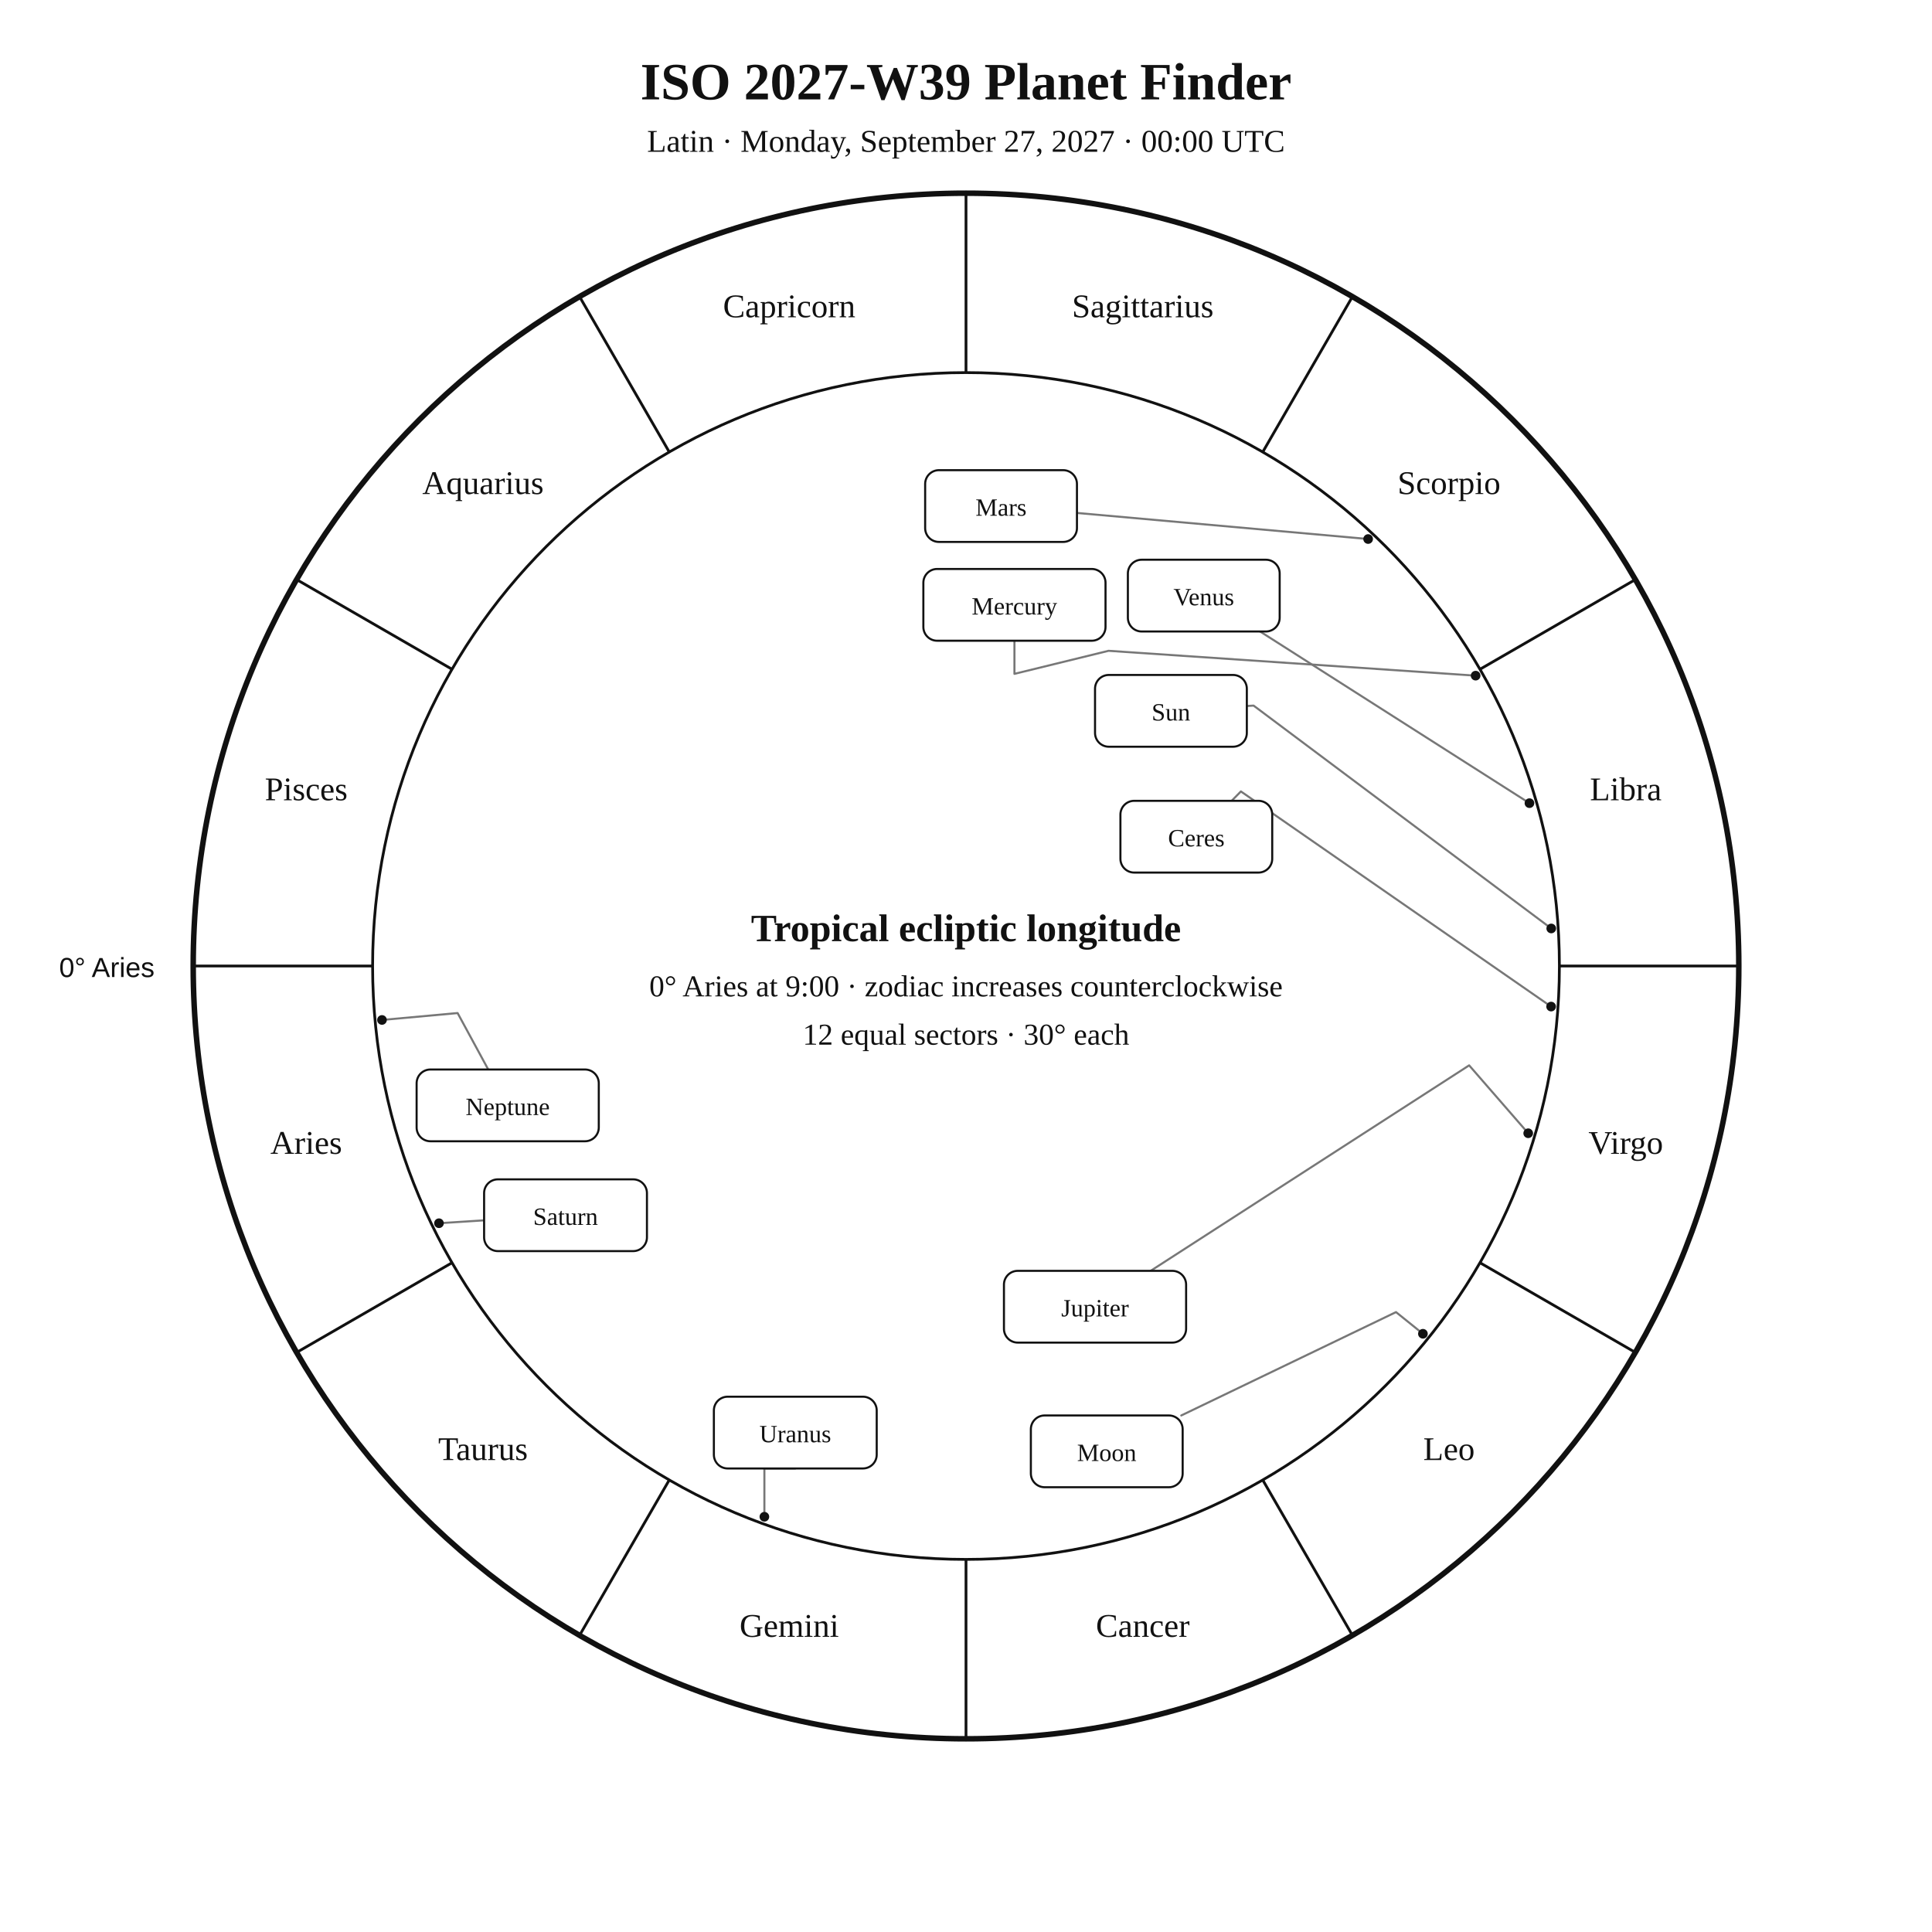
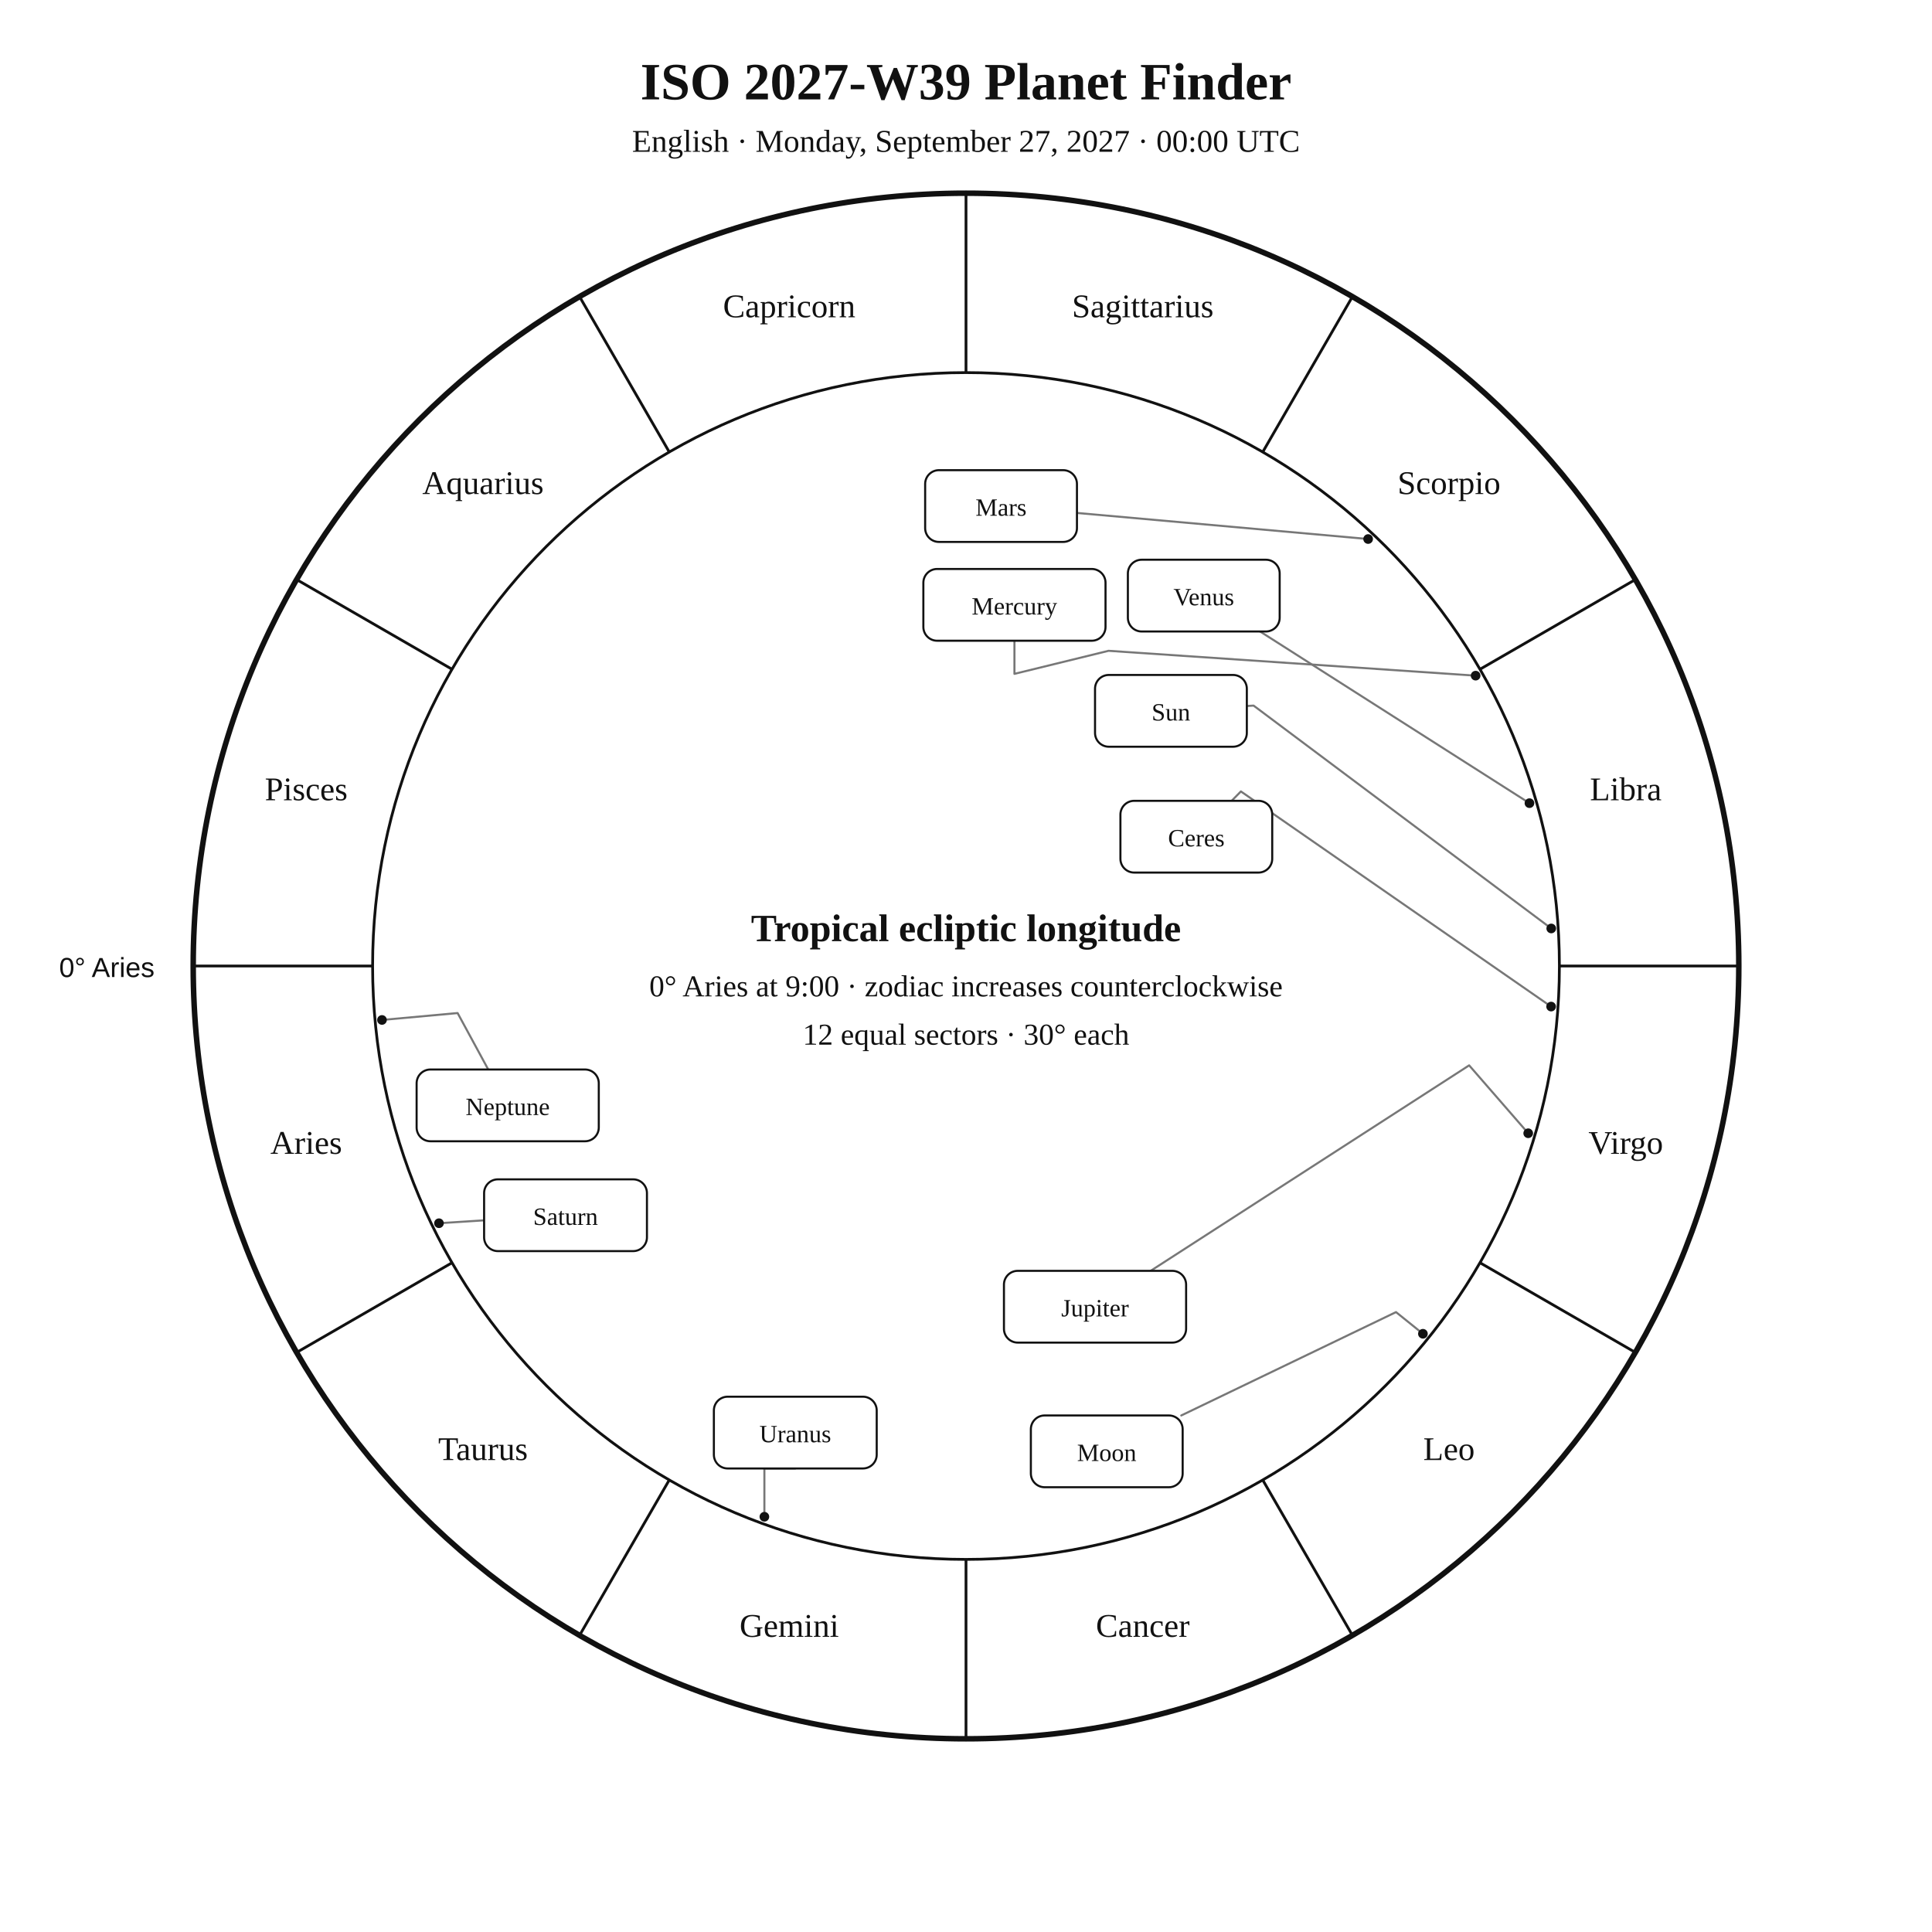
<svg xmlns="http://www.w3.org/2000/svg" width="1400" height="1400" viewBox="0 0 1400 1400">
  <rect width="100%" height="100%" fill="white" />
  <style>text{font-family:Georgia,"Times New Roman",serif;fill:#111}.sans{font-family:Arial,Helvetica,sans-serif}.symbol{font-family:"Arial Unicode MS","Segoe UI Symbol","Noto Sans Symbols 2","Apple Symbols",serif;font-variant-emoji:text;fill:#111}</style>
  <text x="700" y="72" text-anchor="middle" font-size="38" font-weight="700">ISO 2027-W39 Planet Finder</text>
-   <text x="700" y="110" text-anchor="middle" font-size="23">Latin · Monday, September 27, 2027 · 00:00 UTC</text>
+   <text x="700" y="110" text-anchor="middle" font-size="23">English · Monday, September 27, 2027 · 00:00 UTC</text>
  <circle cx="700" cy="700" r="560" fill="none" stroke="#111" stroke-width="4" />
  <circle cx="700" cy="700" r="430" fill="none" stroke="#111" stroke-width="2" />
  <line x1="270.0" y1="700.0" x2="140.0" y2="700.0" stroke="#111" stroke-width="2" />
  <line x1="327.6" y1="915.0" x2="215.0" y2="980.0" stroke="#111" stroke-width="2" />
  <line x1="485.0" y1="1072.4" x2="420.0" y2="1185.0" stroke="#111" stroke-width="2" />
  <line x1="700.0" y1="1130.0" x2="700.0" y2="1260.0" stroke="#111" stroke-width="2" />
  <line x1="915.0" y1="1072.4" x2="980.0" y2="1185.0" stroke="#111" stroke-width="2" />
  <line x1="1072.4" y1="915.0" x2="1185.0" y2="980.0" stroke="#111" stroke-width="2" />
  <line x1="1130.0" y1="700.0" x2="1260.0" y2="700.0" stroke="#111" stroke-width="2" />
  <line x1="1072.4" y1="485.0" x2="1185.0" y2="420.0" stroke="#111" stroke-width="2" />
  <line x1="915.0" y1="327.6" x2="980.0" y2="215.0" stroke="#111" stroke-width="2" />
  <line x1="700.0" y1="270.0" x2="700.0" y2="140.0" stroke="#111" stroke-width="2" />
  <line x1="485.0" y1="327.6" x2="420.0" y2="215.0" stroke="#111" stroke-width="2" />
  <line x1="327.6" y1="485.0" x2="215.0" y2="420.0" stroke="#111" stroke-width="2" />
  <text x="221.9" y="836.1" text-anchor="middle" font-size="24">Aries</text>
  <text x="350.0" y="1058.0" text-anchor="middle" font-size="24">Taurus</text>
  <text x="571.9" y="1186.1" text-anchor="middle" font-size="24">Gemini</text>
  <text x="828.1" y="1186.1" text-anchor="middle" font-size="24">Cancer</text>
  <text x="1050.0" y="1058.0" text-anchor="middle" font-size="24">Leo</text>
  <text x="1178.1" y="836.1" text-anchor="middle" font-size="24">Virgo</text>
  <text x="1178.1" y="579.9" text-anchor="middle" font-size="24">Libra</text>
  <text x="1050.0" y="358.0" text-anchor="middle" font-size="24">Scorpio</text>
  <text x="828.1" y="229.9" text-anchor="middle" font-size="24">Sagittarius</text>
  <text x="571.9" y="229.9" text-anchor="middle" font-size="24">Capricorn</text>
  <text x="350.0" y="358.0" text-anchor="middle" font-size="24">Aquarius</text>
  <text x="221.9" y="579.9" text-anchor="middle" font-size="24">Pisces</text>
  <text x="112" y="708" text-anchor="end" font-size="20" class="sans">0° Aries</text>
  <polyline points="1124.1,672.8 908.4,511.3 903.5,511.6" fill="none" stroke="#777" stroke-width="1.5" stroke-linejoin="round" stroke-linecap="round" />
  <circle cx="1124.1" cy="672.8" r="3.5" fill="#111" />
  <polyline points="1031.1,966.5 1011.6,950.8 856.0,1025.7" fill="none" stroke="#777" stroke-width="1.5" stroke-linejoin="round" stroke-linecap="round" />
  <circle cx="1031.1" cy="966.5" r="3.5" fill="#111" />
  <polyline points="1069.3,489.6 803.3,471.6 735.1,488.3 735.1,464.3" fill="none" stroke="#777" stroke-width="1.5" stroke-linejoin="round" stroke-linecap="round" />
  <circle cx="1069.3" cy="489.6" r="3.5" fill="#111" />
  <polyline points="1108.3,582.0 913.1,457.6" fill="none" stroke="#777" stroke-width="1.5" stroke-linejoin="round" stroke-linecap="round" />
  <circle cx="1108.3" cy="582.0" r="3.5" fill="#111" />
  <polyline points="991.4,390.6 780.4,371.7" fill="none" stroke="#777" stroke-width="1.5" stroke-linejoin="round" stroke-linecap="round" />
  <circle cx="991.4" cy="390.6" r="3.5" fill="#111" />
  <polyline points="1107.4,821.2 1064.6,772.0 833.8,920.9" fill="none" stroke="#777" stroke-width="1.5" stroke-linejoin="round" stroke-linecap="round" />
  <circle cx="1107.4" cy="821.2" r="3.5" fill="#111" />
  <polyline points="318.1,886.4 350.8,884.3" fill="none" stroke="#777" stroke-width="1.5" stroke-linejoin="round" stroke-linecap="round" />
  <circle cx="318.1" cy="886.4" r="3.5" fill="#111" />
  <polyline points="553.9,1099.1 553.9,1064.1 576.3,1064.1" fill="none" stroke="#777" stroke-width="1.5" stroke-linejoin="round" stroke-linecap="round" />
  <circle cx="553.9" cy="1099.1" r="3.5" fill="#111" />
  <polyline points="276.8,739.1 331.6,734.1 353.8,775.0" fill="none" stroke="#777" stroke-width="1.5" stroke-linejoin="round" stroke-linecap="round" />
  <circle cx="276.8" cy="739.1" r="3.5" fill="#111" />
  <polyline points="1124.0,729.4 899.2,573.5 892.5,580.3" fill="none" stroke="#777" stroke-width="1.5" stroke-linejoin="round" stroke-linecap="round" />
  <circle cx="1124.0" cy="729.4" r="3.5" fill="#111" />
  <rect x="793.5" y="489.1" width="110.0" height="52.0" rx="10" fill="white" stroke="#111" stroke-width="1.5" />
  <text x="848.5" y="522.1" text-anchor="middle" font-size="18">Sun</text>
  <rect x="747.0" y="1025.7" width="110.0" height="52.0" rx="10" fill="white" stroke="#111" stroke-width="1.5" />
  <text x="802.0" y="1058.7" text-anchor="middle" font-size="18">Moon</text>
  <rect x="669.1" y="412.3" width="132.0" height="52.0" rx="10" fill="white" stroke="#111" stroke-width="1.5" />
  <text x="735.1" y="445.3" text-anchor="middle" font-size="18">Mercury</text>
  <rect x="817.3" y="405.6" width="110.0" height="52.0" rx="10" fill="white" stroke="#111" stroke-width="1.5" />
  <text x="872.3" y="438.6" text-anchor="middle" font-size="18">Venus</text>
  <rect x="670.4" y="340.7" width="110.0" height="52.0" rx="10" fill="white" stroke="#111" stroke-width="1.5" />
  <text x="725.4" y="373.7" text-anchor="middle" font-size="18">Mars</text>
  <rect x="727.5" y="920.9" width="132.0" height="52.0" rx="10" fill="white" stroke="#111" stroke-width="1.5" />
  <text x="793.5" y="953.9" text-anchor="middle" font-size="18">Jupiter</text>
  <rect x="350.8" y="854.6" width="118.0" height="52.0" rx="10" fill="white" stroke="#111" stroke-width="1.5" />
  <text x="409.8" y="887.6" text-anchor="middle" font-size="18">Saturn</text>
  <rect x="517.3" y="1012.1" width="118.0" height="52.0" rx="10" fill="white" stroke="#111" stroke-width="1.5" />
  <text x="576.3" y="1045.1" text-anchor="middle" font-size="18">Uranus</text>
  <rect x="301.9" y="775.0" width="132.0" height="52.0" rx="10" fill="white" stroke="#111" stroke-width="1.5" />
  <text x="367.9" y="808.0" text-anchor="middle" font-size="18">Neptune</text>
  <rect x="811.9" y="580.3" width="110.0" height="52.0" rx="10" fill="white" stroke="#111" stroke-width="1.5" />
  <text x="866.9" y="613.3" text-anchor="middle" font-size="18">Ceres</text>
  <text x="700" y="682" text-anchor="middle" font-size="28" font-weight="700">Tropical ecliptic longitude</text>
  <text x="700" y="722" text-anchor="middle" font-size="22">0° Aries at 9:00 · zodiac increases counterclockwise</text>
  <text x="700" y="757" text-anchor="middle" font-size="22">12 equal sectors · 30° each</text>
</svg>
